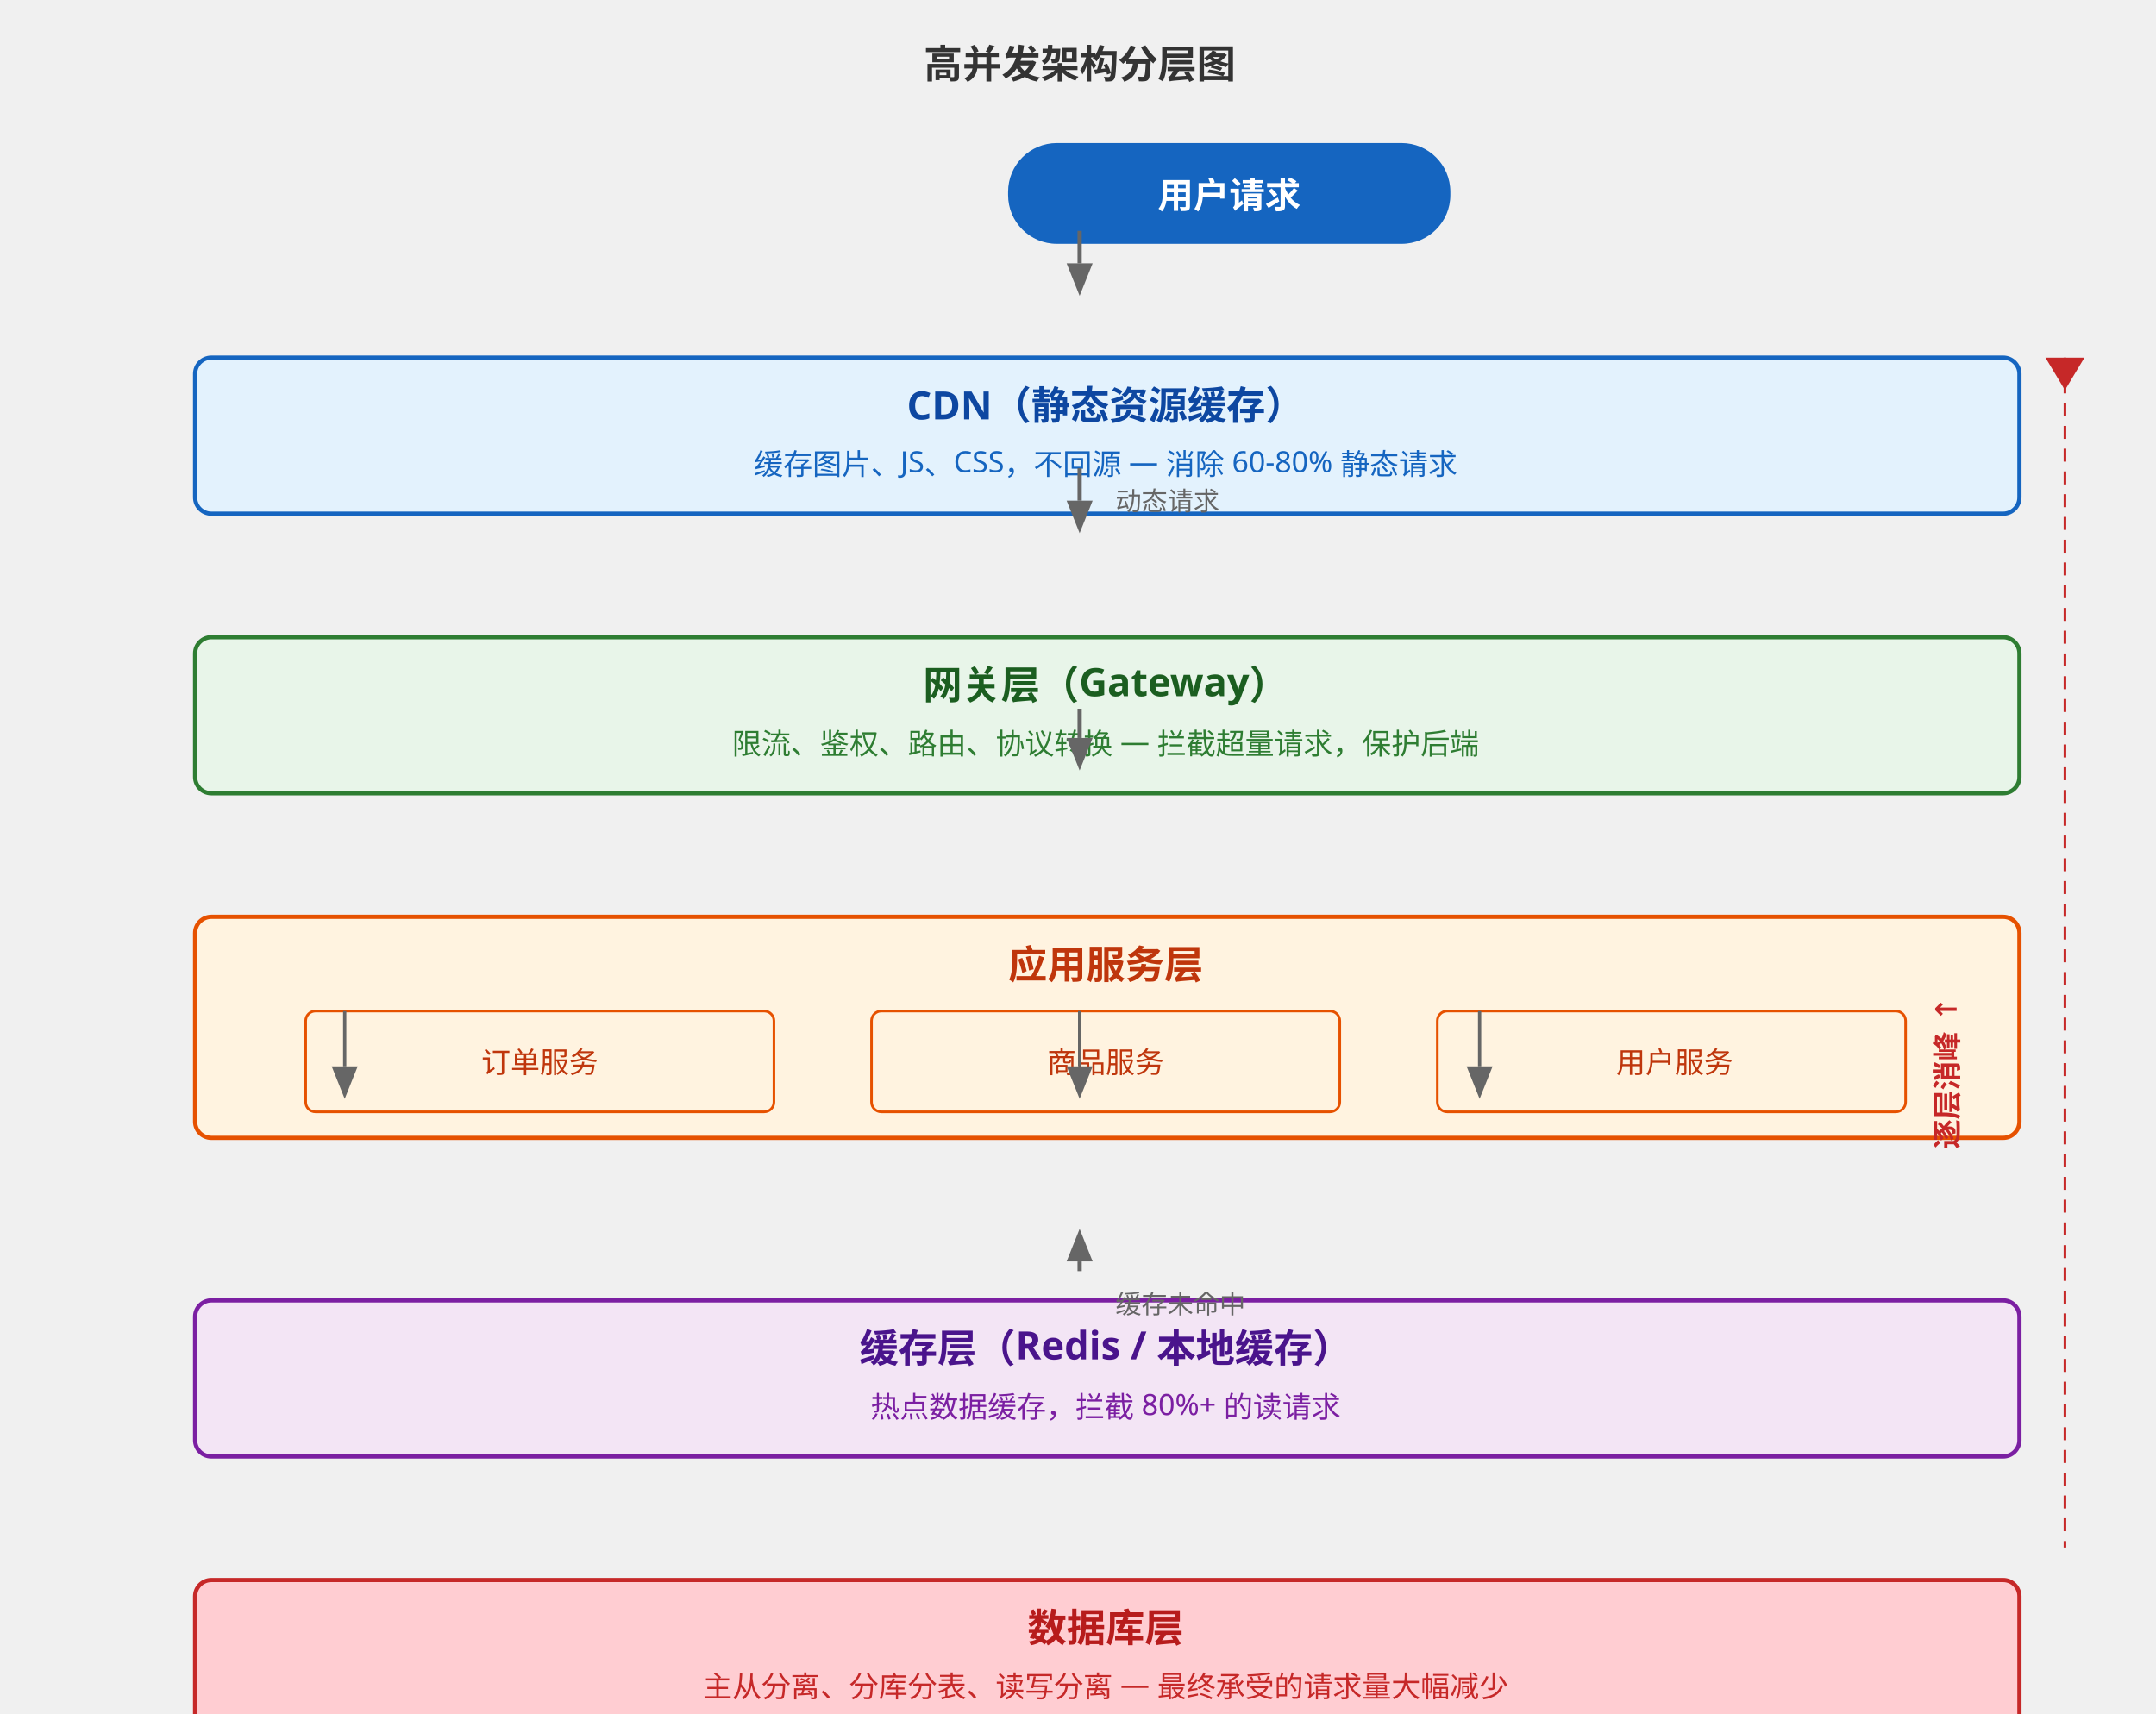
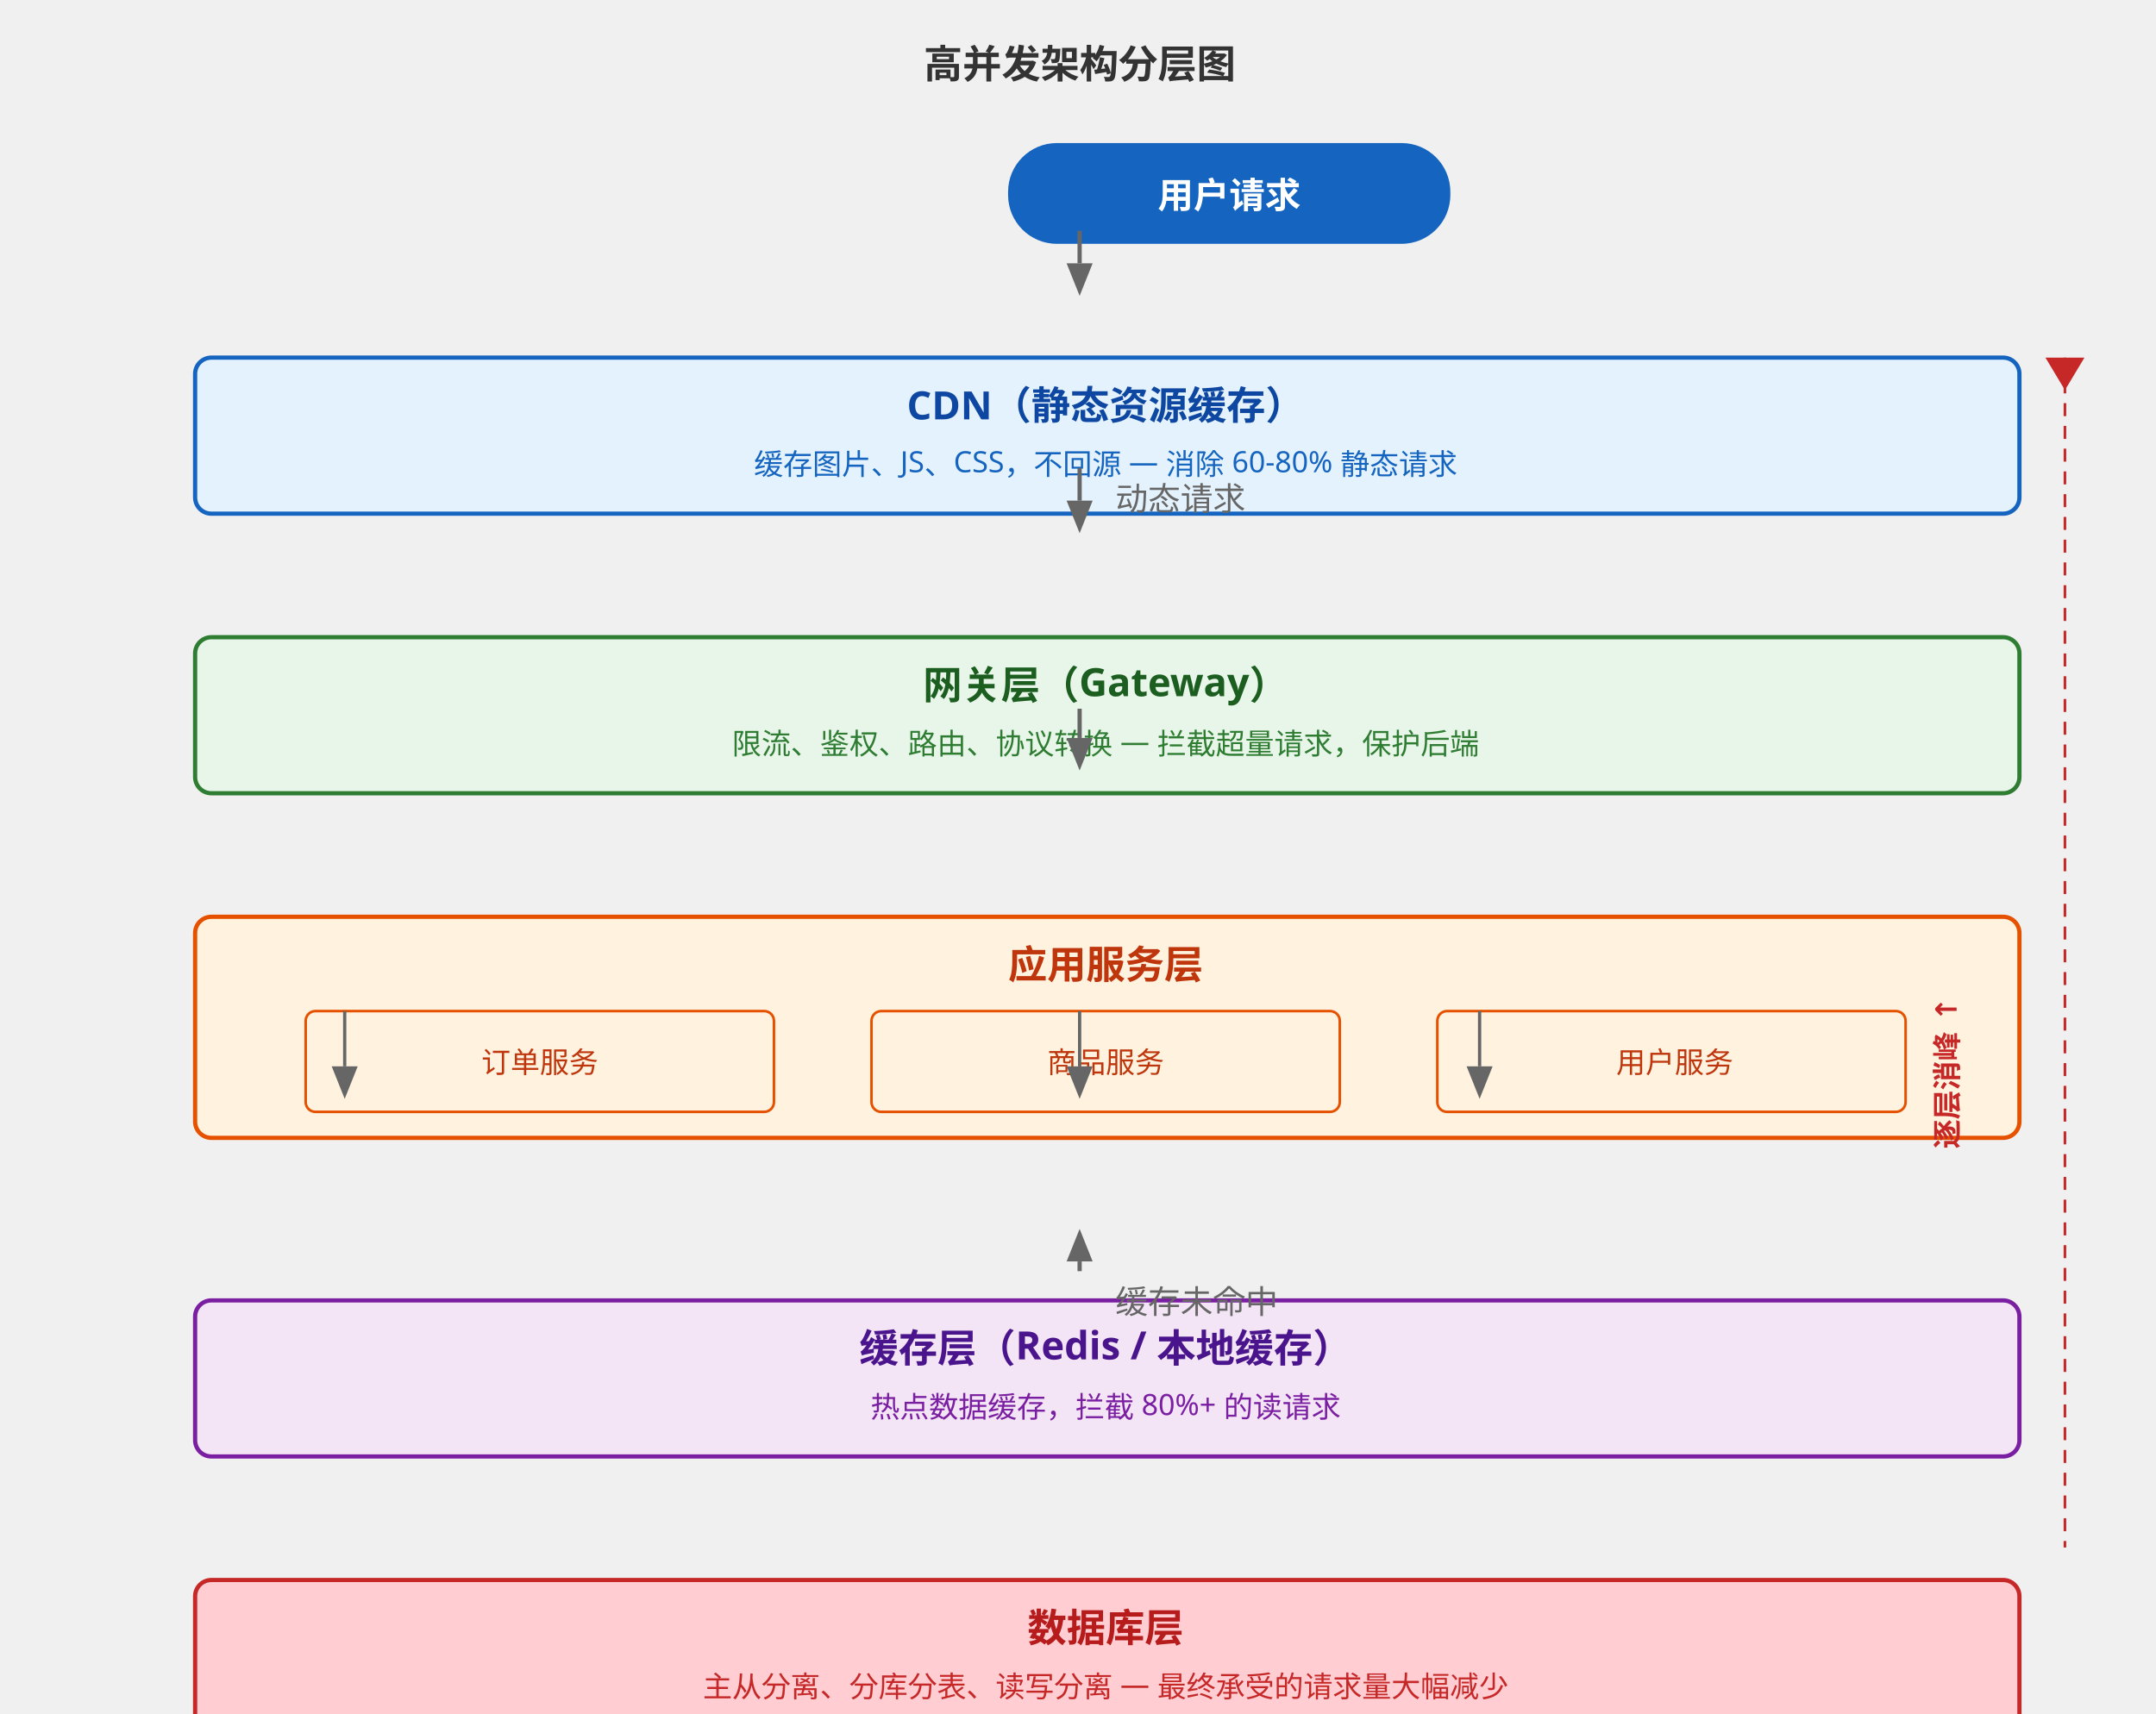
<svg xmlns="http://www.w3.org/2000/svg" width="663" height="527" viewBox="0 0 663 527" font-family="'Noto Sans SC','PingFang SC','Microsoft YaHei',sans-serif" font-size="10">
  <defs>
    <marker id="arC1" markerWidth="10" markerHeight="8" refX="0" refY="4" orient="auto" markerUnits="userSpaceOnUse">
      <path d="M0,0 L10,4 L0,8 Z" fill="#666666" />
    </marker>
  </defs>
  <text x="332" y="24" text-anchor="middle" font-size="12" font-weight="bold" fill="#333333">高并发架构分层图</text>
  <g transform="translate(310,44)">
    <rect x="0" y="0" width="136" height="31" rx="15" fill="#1565c0" stroke="none" />
    <text x="68" y="20" text-anchor="middle" font-size="11" font-weight="bold" fill="#ffffff">用户请求</text>
  </g>
  <line x1="332" y1="71" x2="332" y2="81" stroke="#666666" stroke-width="1.3" marker-end="url(#arC1)" />
  <g transform="translate(60,110)">
    <rect x="0" y="0" width="561" height="48" rx="5" fill="#e3f2fd" stroke="#1565c0" stroke-width="1.3" />
    <text x="280" y="19" text-anchor="middle" font-size="12" font-weight="bold" fill="#0d47a1">CDN（静态资源缓存）</text>
    <text x="280" y="36" text-anchor="middle" font-size="9" fill="#1565c0">缓存图片、JS、CSS，不回源 — 消除 60-80% 静态请求</text>
  </g>
  <line x1="332" y1="144" x2="332" y2="154" stroke="#666666" stroke-width="1.3" marker-end="url(#arC1)" />
-   <text x="343" y="157" font-size="8" fill="#666666">动态请求</text>
+   <text x="343" y="157" font-size="10" fill="#666666">动态请求</text>
  <g transform="translate(60,196)">
    <rect x="0" y="0" width="561" height="48" rx="5" fill="#e8f5e9" stroke="#2e7d32" stroke-width="1.3" />
    <text x="280" y="19" text-anchor="middle" font-size="12" font-weight="bold" fill="#1b5e20">网关层（Gateway）</text>
    <text x="280" y="36" text-anchor="middle" font-size="9" fill="#2e7d32">限流、鉴权、路由、协议转换 — 拦截超量请求，保护后端</text>
  </g>
  <line x1="332" y1="218" x2="332" y2="227" stroke="#666666" stroke-width="1.3" marker-end="url(#arC1)" />
  <g transform="translate(60,282)">
    <rect x="0" y="0" width="561" height="68" rx="5" fill="#fff3e0" stroke="#e65100" stroke-width="1.3" />
    <text x="280" y="19" text-anchor="middle" font-size="12" font-weight="bold" fill="#bf360c">应用服务层</text>
    <rect x="34" y="29" width="144" height="31" rx="3" fill="#fff3e0" stroke="#e65100" stroke-width="0.8" />
    <text x="106" y="48" text-anchor="middle" font-size="9" fill="#bf360c">订单服务</text>
    <rect x="208" y="29" width="144" height="31" rx="3" fill="#fff3e0" stroke="#e65100" stroke-width="0.8" />
    <text x="280" y="48" text-anchor="middle" font-size="9" fill="#bf360c">商品服务</text>
    <rect x="382" y="29" width="144" height="31" rx="3" fill="#fff3e0" stroke="#e65100" stroke-width="0.8" />
    <text x="455" y="48" text-anchor="middle" font-size="9" fill="#bf360c">用户服务</text>
  </g>
  <line x1="106" y1="311" x2="106" y2="328" stroke="#666666" stroke-width="1" marker-end="url(#arC1)" />
  <line x1="332" y1="311" x2="332" y2="328" stroke="#666666" stroke-width="1" marker-end="url(#arC1)" />
  <line x1="455" y1="311" x2="455" y2="328" stroke="#666666" stroke-width="1" marker-end="url(#arC1)" />
  <g transform="translate(60,400)">
    <rect x="0" y="0" width="561" height="48" rx="5" fill="#f3e5f5" stroke="#7b1fa2" stroke-width="1.3" />
    <text x="280" y="19" text-anchor="middle" font-size="12" font-weight="bold" fill="#4a148c">缓存层（Redis / 本地缓存）</text>
    <text x="280" y="36" text-anchor="middle" font-size="9" fill="#7b1fa2">热点数据缓存，拦截 80%+ 的读请求</text>
  </g>
  <line x1="332" y1="391" x2="332" y2="388" stroke="#666666" stroke-width="1.3" marker-end="url(#arC1)" />
-   <text x="343" y="404" font-size="8" fill="#666666">缓存未命中</text>
+   <text x="343" y="404" font-size="10" fill="#666666">缓存未命中</text>
  <g transform="translate(60,486)">
    <rect x="0" y="0" width="561" height="48" rx="5" fill="#ffcdd2" stroke="#c62828" stroke-width="1.3" />
    <text x="280" y="19" text-anchor="middle" font-size="12" font-weight="bold" fill="#b71c1c">数据库层</text>
    <text x="280" y="36" text-anchor="middle" font-size="9" fill="#c62828">主从分离、分库分表、读写分离 — 最终承受的请求量大幅减少</text>
  </g>
  <g transform="translate(635,110)">
    <line x1="0" y1="0" x2="0" y2="366" stroke="#c62828" stroke-width="0.8" stroke-dasharray="4,3" />
    <path d="M-6,0 L6,0 L0,10 Z" fill="#c62828" />
    <path d="M-6,430 L6,430 L0,420 Z" fill="#c62828" />
    <text x="0" y="187" text-anchor="middle" font-size="9" fill="#c62828" transform="rotate(-90,0,220)" font-weight="bold">逐层消峰 ↑</text>
  </g>
</svg>
